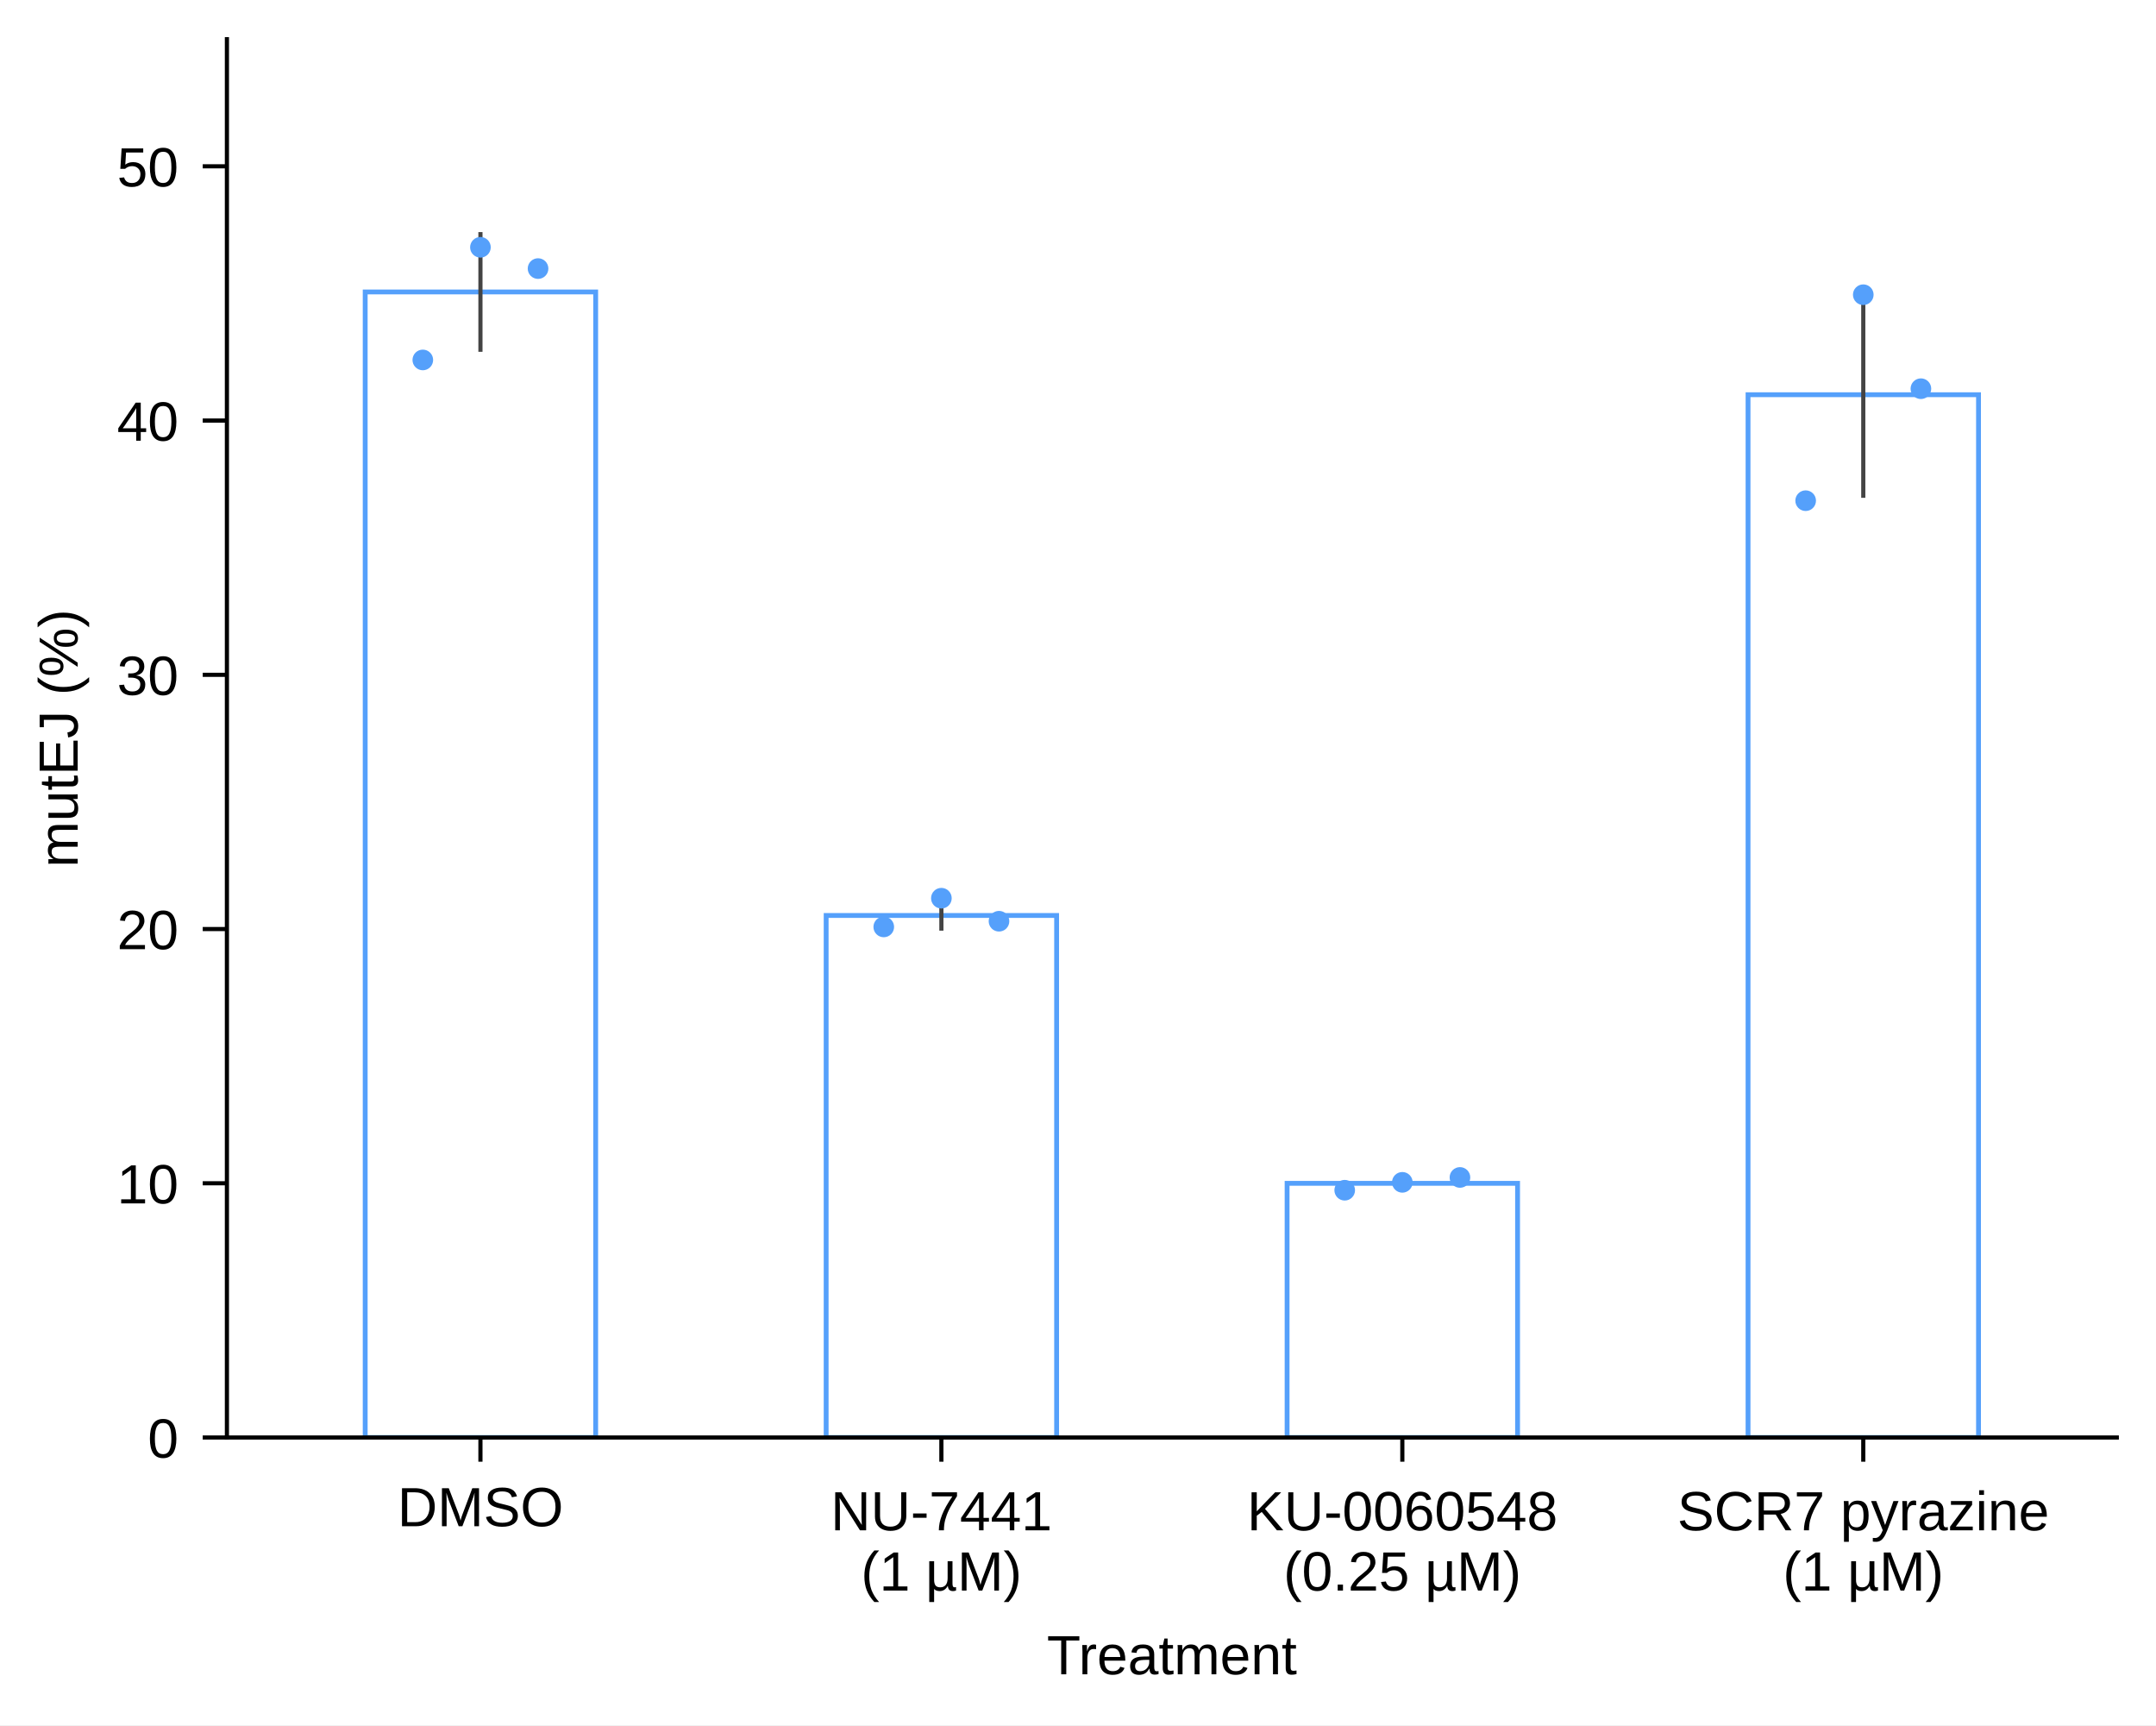
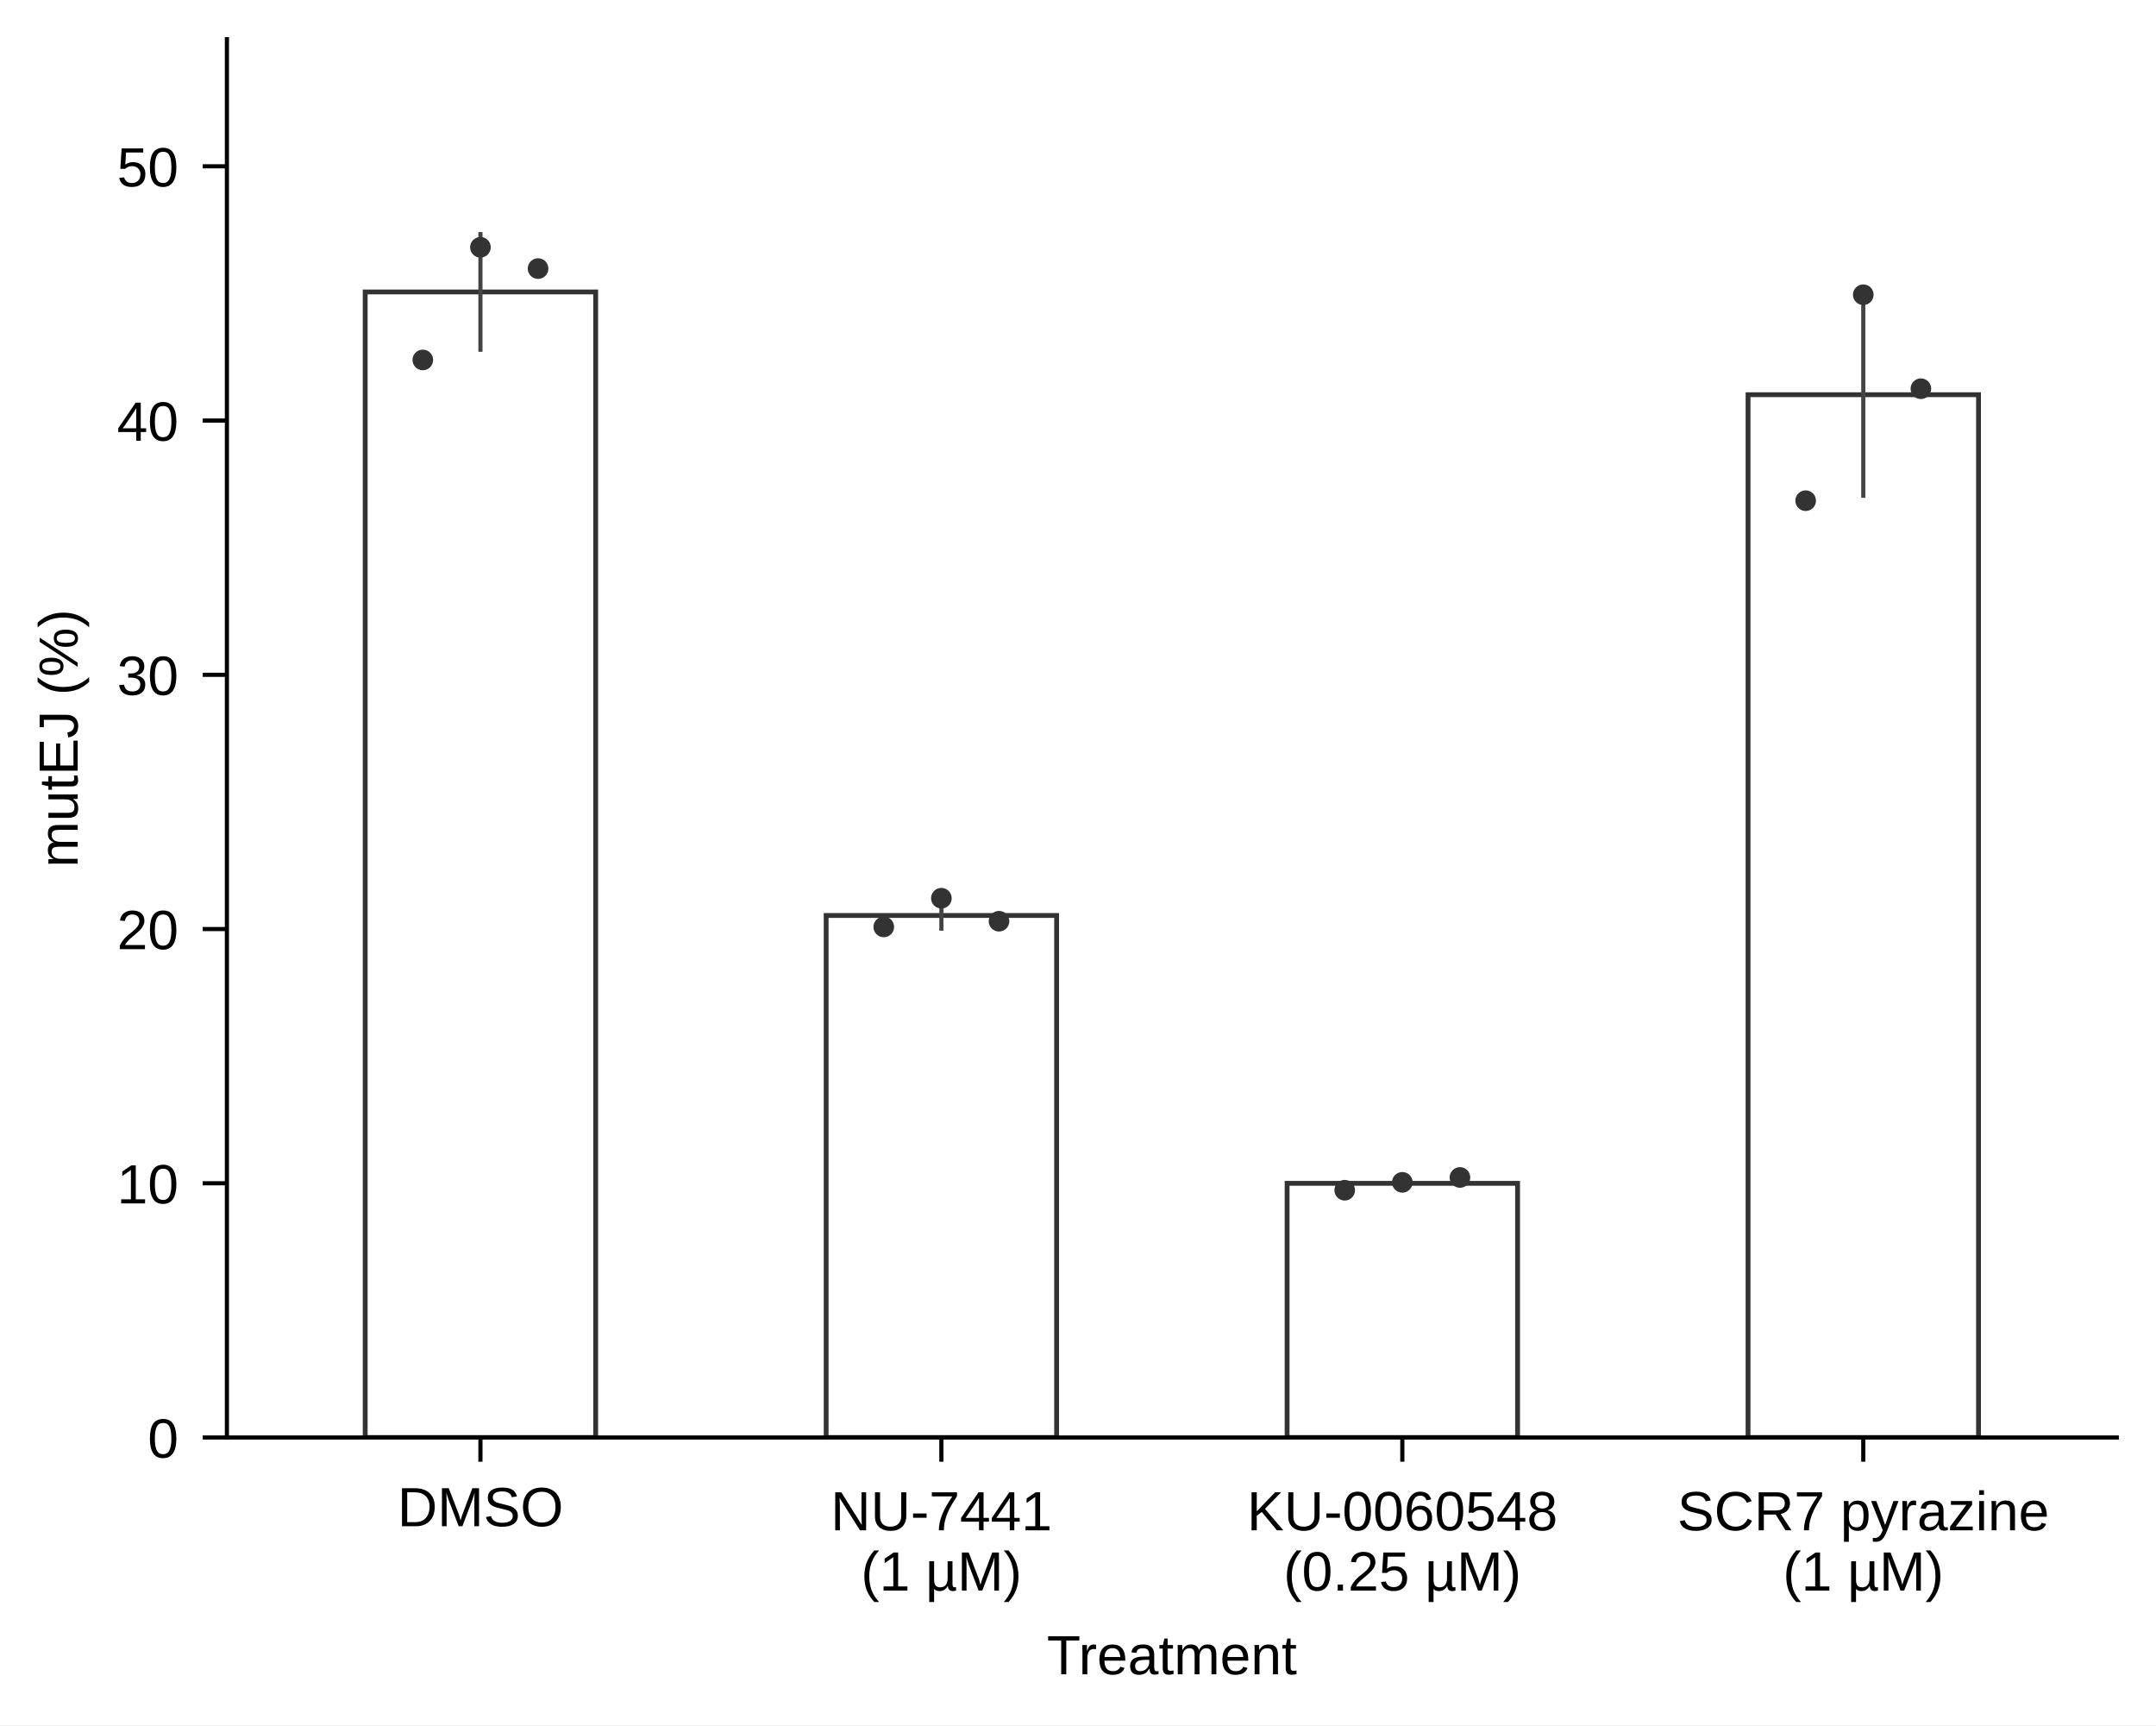
<svg xmlns="http://www.w3.org/2000/svg" xmlns:xlink="http://www.w3.org/1999/xlink" width="311.811pt" height="249.449pt" viewBox="0 0 311.811 249.449" version="1.1">
  <defs>
    <style type="text/css">*{stroke-linejoin: round; stroke-linecap: butt}</style>
  </defs>
  <g id="figure_1">
    <g id="patch_1">
      <path d="M 0 249.449  L 311.811 249.449  L 311.811 0  L 0 0  z " style="fill: #ffffff" />
    </g>
    <g id="easyviz-axes-c733e892ae73784e">
      <g id="patch_2">
        <path d="M 32.817 207.858  L 306.142 207.858  L 306.142 5.669  L 32.817 5.669  z " style="fill: #ffffff" />
      </g>
      <g id="matplotlib.axis_1">
        <g id="xtick_1">
          <g id="easyviz-axis-tick-55fa9a7ca5a5ee6b">
            <defs>
              <path id="m4a1f4d3a17" d="M 0 0  L 0 3.5  " style="stroke: #000000; stroke-width: 0.6" />
            </defs>
            <g>
              <use xlink:href="#m4a1f4d3a17" x="69.483" y="207.858" style="stroke: #000000; stroke-width: 0.6" />
            </g>
          </g>
          <g id="easyviz-tick-label-5d983dcecf828e06">
            <text style="font-size: 8px; font-family: 'Arial'; text-anchor: middle" x="69.483" y="220.686" transform="rotate(-0 69.4826 220.6864)">DMSO</text>
          </g>
        </g>
        <g id="xtick_2">
          <g id="easyviz-axis-tick-d2f9de54ec255438">
            <g>
              <use xlink:href="#m4a1f4d3a17" x="136.147" y="207.858" style="stroke: #000000; stroke-width: 0.6" />
            </g>
          </g>
          <g id="easyviz-tick-label-92ea1202889afa8b">
            <text style="font-size: 8px; font-family: 'Arial'" transform="translate(120.1403 221.2815)">NU-7441</text>
            <text style="font-size: 8px; font-family: 'Arial'" transform="translate(124.5109 229.9885)">(1 µM)</text>
          </g>
        </g>
        <g id="xtick_3">
          <g id="easyviz-axis-tick-a369cdb522813c9c">
            <g>
              <use xlink:href="#m4a1f4d3a17" x="202.812" y="207.858" style="stroke: #000000; stroke-width: 0.6" />
            </g>
          </g>
          <g id="easyviz-tick-label-b281a5203f58abf3">
            <text style="font-size: 8px; font-family: 'Arial'" transform="translate(180.3523 221.2815)">KU-0060548</text>
            <text style="font-size: 8px; font-family: 'Arial'" transform="translate(185.6154 229.9885)">(0.25 µM)</text>
          </g>
        </g>
        <g id="xtick_4">
          <g id="easyviz-axis-tick-8e9950117fc321fa">
            <g>
              <use xlink:href="#m4a1f4d3a17" x="269.476" y="207.858" style="stroke: #000000; stroke-width: 0.6" />
            </g>
          </g>
          <g id="easyviz-tick-label-865985a3371cdbf9">
            <text style="font-size: 8px; font-family: 'Arial'" transform="translate(242.5769 221.2815)">SCR7 pyrazine</text>
            <text style="font-size: 8px; font-family: 'Arial'" transform="translate(257.84 229.9887)">(1 µM)</text>
          </g>
        </g>
        <g id="easyviz-axis-label-ffb0bed284770937">
          <text style="font-size: 8px; font-family: 'Arial'; text-anchor: middle" x="169.479" y="242.096" transform="rotate(-0 169.4794 242.0962)">Treatment</text>
        </g>
      </g>
      <g id="matplotlib.axis_2">
        <g id="ytick_1">
          <g id="easyviz-axis-tick-8e1c294e3379762a">
            <defs>
              <path id="me4ba3097ba" d="M 0 0  L -3.5 0  " style="stroke: #000000; stroke-width: 0.6" />
            </defs>
            <g>
              <use xlink:href="#me4ba3097ba" x="32.817" y="207.858" style="stroke: #000000; stroke-width: 0.6" />
            </g>
          </g>
          <g id="easyviz-tick-label-57febe4cb684f4bd">
            <text style="font-size: 8px; font-family: 'Arial'; text-anchor: end" x="25.817" y="210.77" transform="rotate(-0 25.8171 210.7698)">0</text>
          </g>
        </g>
        <g id="ytick_2">
          <g id="easyviz-axis-tick-63bf692f9cee0146">
            <g>
              <use xlink:href="#me4ba3097ba" x="32.817" y="171.096" style="stroke: #000000; stroke-width: 0.6" />
            </g>
          </g>
          <g id="easyviz-tick-label-2b892f5599040a30">
            <text style="font-size: 8px; font-family: 'Arial'; text-anchor: end" x="25.817" y="174.008" transform="rotate(-0 25.8171 174.0082)">10</text>
          </g>
        </g>
        <g id="ytick_3">
          <g id="easyviz-axis-tick-3a52d5e291e51e71">
            <g>
              <use xlink:href="#me4ba3097ba" x="32.817" y="134.335" style="stroke: #000000; stroke-width: 0.6" />
            </g>
          </g>
          <g id="easyviz-tick-label-85679d703310217d">
            <text style="font-size: 8px; font-family: 'Arial'; text-anchor: end" x="25.817" y="137.247" transform="rotate(-0 25.8171 137.2467)">20</text>
          </g>
        </g>
        <g id="ytick_4">
          <g id="easyviz-axis-tick-2fe6a3a8cb75ab11">
            <g>
              <use xlink:href="#me4ba3097ba" x="32.817" y="97.573" style="stroke: #000000; stroke-width: 0.6" />
            </g>
          </g>
          <g id="easyviz-tick-label-d81333f4e0a767cc">
            <text style="font-size: 8px; font-family: 'Arial'; text-anchor: end" x="25.817" y="100.485" transform="rotate(-0 25.8171 100.4852)">30</text>
          </g>
        </g>
        <g id="ytick_5">
          <g id="easyviz-axis-tick-784e1e9096d34f11">
            <g>
              <use xlink:href="#me4ba3097ba" x="32.817" y="60.812" style="stroke: #000000; stroke-width: 0.6" />
            </g>
          </g>
          <g id="easyviz-tick-label-d7a361502c12ed61">
            <text style="font-size: 8px; font-family: 'Arial'; text-anchor: end" x="25.817" y="63.724" transform="rotate(-0 25.8171 63.72368)">40</text>
          </g>
        </g>
        <g id="ytick_6">
          <g id="easyviz-axis-tick-7173dfe7cd0e6657">
            <g>
              <use xlink:href="#me4ba3097ba" x="32.817" y="24.05" style="stroke: #000000; stroke-width: 0.6" />
            </g>
          </g>
          <g id="easyviz-tick-label-354bd4a838c514c5">
            <text style="font-size: 8px; font-family: 'Arial'; text-anchor: end" x="25.817" y="26.962" transform="rotate(-0 25.8171 26.96216)">50</text>
          </g>
        </g>
        <g id="easyviz-axis-label-5f702097b13456c5">
          <text style="font-size: 8px; font-family: 'Arial'; text-anchor: middle" x="11.236" y="106.763" transform="rotate(-90 11.23585 106.7635)">mutEJ (%)</text>
        </g>
      </g>
      <g id="easyviz-bar-1">
-         <path d="M 52.816 207.858  L 86.149 207.858  L 86.149 42.213  L 52.816 42.213  L 52.816 207.858  z " clip-path="url(#p88955fa682)" style="fill: none; stroke: #55a0fb; stroke-width: 0.7; stroke-linejoin: miter" />
+         <path d="M 52.816 207.858  L 86.149 207.858  L 86.149 42.213  L 52.816 42.213  L 52.816 207.858  z " clip-path="url(#p88955fa682)" style="fill: none; stroke: #333333; stroke-width: 0.7; stroke-linejoin: miter" />
      </g>
      <g id="easyviz-bar-2">
-         <path d="M 119.481 207.858  L 152.813 207.858  L 152.813 132.371  L 119.481 132.371  L 119.481 207.858  z " clip-path="url(#p88955fa682)" style="fill: none; stroke: #55a0fb; stroke-width: 0.7; stroke-linejoin: miter" />
+         <path d="M 119.481 207.858  L 152.813 207.858  L 152.813 132.371  L 119.481 132.371  L 119.481 207.858  z " clip-path="url(#p88955fa682)" style="fill: none; stroke: #333333; stroke-width: 0.7; stroke-linejoin: miter" />
      </g>
      <g id="easyviz-bar-3">
-         <path d="M 186.146 207.858  L 219.478 207.858  L 219.478 171.106  L 186.146 171.106  L 186.146 207.858  z " clip-path="url(#p88955fa682)" style="fill: none; stroke: #55a0fb; stroke-width: 0.7; stroke-linejoin: miter" />
+         <path d="M 186.146 207.858  L 219.478 207.858  L 219.478 171.106  L 186.146 171.106  L 186.146 207.858  z " clip-path="url(#p88955fa682)" style="fill: none; stroke: #333333; stroke-width: 0.7; stroke-linejoin: miter" />
      </g>
      <g id="easyviz-bar-4">
-         <path d="M 252.81 207.858  L 286.142 207.858  L 286.142 57.072  L 252.81 57.072  L 252.81 207.858  z " clip-path="url(#p88955fa682)" style="fill: none; stroke: #55a0fb; stroke-width: 0.7; stroke-linejoin: miter" />
+         <path d="M 252.81 207.858  L 286.142 207.858  L 286.142 57.072  L 252.81 57.072  L 252.81 207.858  z " clip-path="url(#p88955fa682)" style="fill: none; stroke: #333333; stroke-width: 0.7; stroke-linejoin: miter" />
      </g>
      <g id="easyviz-axis-line-a25b05ec84419760">
        <path d="M 32.817 207.858  L 32.817 5.669  " style="fill: none; stroke: #000000; stroke-width: 0.6; stroke-linejoin: miter; stroke-linecap: square" />
      </g>
      <g id="easyviz-axis-line-583586e852f58ad3">
        <path d="M 32.817 207.858  L 306.142 207.858  " style="fill: none; stroke: #000000; stroke-width: 0.6; stroke-linejoin: miter; stroke-linecap: square" />
      </g>
      <g id="easyviz-sd-1">
        <path d="M 69.483 50.867  L 69.483 33.559  " clip-path="url(#p88955fa682)" style="fill: none; stroke: #444444; stroke-width: 0.6" />
      </g>
      <g id="easyviz-sd-2">
        <path d="M 136.147 134.568  L 136.147 130.173  " clip-path="url(#p88955fa682)" style="fill: none; stroke: #444444; stroke-width: 0.6" />
      </g>
      <g id="easyviz-sd-3">
        <path d="M 202.812 172.038  L 202.812 170.174  " clip-path="url(#p88955fa682)" style="fill: none; stroke: #444444; stroke-width: 0.6" />
      </g>
      <g id="easyviz-sd-4">
        <path d="M 269.476 71.982  L 269.476 42.162  " clip-path="url(#p88955fa682)" style="fill: none; stroke: #444444; stroke-width: 0.6" />
      </g>
      <g id="easyviz-observation-1">
-         <path d="M 61.15 53.54  C 61.545 53.54 61.925 53.382 62.205 53.102  C 62.485 52.822 62.642 52.443 62.642 52.047  C 62.642 51.651 62.485 51.271 62.205 50.991  C 61.925 50.711 61.545 50.554 61.15 50.554  C 60.754 50.554 60.374 50.711 60.094 50.991  C 59.814 51.271 59.657 51.651 59.657 52.047  C 59.657 52.443 59.814 52.822 60.094 53.102  C 60.374 53.382 60.754 53.54 61.15 53.54  z " clip-path="url(#p88955fa682)" style="fill: #55a0fb" />
+         <path d="M 61.15 53.54  C 61.545 53.54 61.925 53.382 62.205 53.102  C 62.485 52.822 62.642 52.443 62.642 52.047  C 62.642 51.651 62.485 51.271 62.205 50.991  C 61.925 50.711 61.545 50.554 61.15 50.554  C 60.754 50.554 60.374 50.711 60.094 50.991  C 59.814 51.271 59.657 51.651 59.657 52.047  C 59.657 52.443 59.814 52.822 60.094 53.102  C 60.374 53.382 60.754 53.54 61.15 53.54  z " clip-path="url(#p88955fa682)" style="fill: #333333" />
      </g>
      <g id="easyviz-observation-2">
-         <path d="M 69.483 37.25  C 69.878 37.25 70.258 37.092 70.538 36.812  C 70.818 36.532 70.975 36.153 70.975 35.757  C 70.975 35.361 70.818 34.981 70.538 34.701  C 70.258 34.421 69.878 34.264 69.483 34.264  C 69.087 34.264 68.707 34.421 68.427 34.701  C 68.147 34.981 67.99 35.361 67.99 35.757  C 67.99 36.153 68.147 36.532 68.427 36.812  C 68.707 37.092 69.087 37.25 69.483 37.25  z " clip-path="url(#p88955fa682)" style="fill: #55a0fb" />
+         <path d="M 69.483 37.25  C 69.878 37.25 70.258 37.092 70.538 36.812  C 70.818 36.532 70.975 36.153 70.975 35.757  C 70.975 35.361 70.818 34.981 70.538 34.701  C 70.258 34.421 69.878 34.264 69.483 34.264  C 69.087 34.264 68.707 34.421 68.427 34.701  C 68.147 34.981 67.99 35.361 67.99 35.757  C 67.99 36.153 68.147 36.532 68.427 36.812  C 68.707 37.092 69.087 37.25 69.483 37.25  z " clip-path="url(#p88955fa682)" style="fill: #333333" />
      </g>
      <g id="easyviz-observation-3">
-         <path d="M 77.816 40.328  C 78.212 40.328 78.591 40.171 78.871 39.891  C 79.151 39.611 79.308 39.232 79.308 38.836  C 79.308 38.44 79.151 38.06 78.871 37.78  C 78.591 37.5 78.212 37.343 77.816 37.343  C 77.42 37.343 77.04 37.5 76.76 37.78  C 76.48 38.06 76.323 38.44 76.323 38.836  C 76.323 39.232 76.48 39.611 76.76 39.891  C 77.04 40.171 77.42 40.328 77.816 40.328  z " clip-path="url(#p88955fa682)" style="fill: #55a0fb" />
+         <path d="M 77.816 40.328  C 78.212 40.328 78.591 40.171 78.871 39.891  C 79.151 39.611 79.308 39.232 79.308 38.836  C 79.308 38.44 79.151 38.06 78.871 37.78  C 78.591 37.5 78.212 37.343 77.816 37.343  C 77.42 37.343 77.04 37.5 76.76 37.78  C 76.48 38.06 76.323 38.44 76.323 38.836  C 76.323 39.232 76.48 39.611 76.76 39.891  C 77.04 40.171 77.42 40.328 77.816 40.328  z " clip-path="url(#p88955fa682)" style="fill: #333333" />
      </g>
      <g id="easyviz-observation-4">
-         <path d="M 127.814 135.521  C 128.21 135.521 128.59 135.364 128.87 135.084  C 129.15 134.804 129.307 134.424 129.307 134.028  C 129.307 133.633 129.15 133.253 128.87 132.973  C 128.59 132.693 128.21 132.536 127.814 132.536  C 127.418 132.536 127.038 132.693 126.759 132.973  C 126.479 133.253 126.321 133.633 126.321 134.028  C 126.321 134.424 126.479 134.804 126.759 135.084  C 127.038 135.364 127.418 135.521 127.814 135.521  z " clip-path="url(#p88955fa682)" style="fill: #55a0fb" />
+         <path d="M 127.814 135.521  C 128.21 135.521 128.59 135.364 128.87 135.084  C 129.15 134.804 129.307 134.424 129.307 134.028  C 129.307 133.633 129.15 133.253 128.87 132.973  C 128.59 132.693 128.21 132.536 127.814 132.536  C 127.418 132.536 127.038 132.693 126.759 132.973  C 126.479 133.253 126.321 133.633 126.321 134.028  C 126.321 134.424 126.479 134.804 126.759 135.084  C 127.038 135.364 127.418 135.521 127.814 135.521  z " clip-path="url(#p88955fa682)" style="fill: #333333" />
      </g>
      <g id="easyviz-observation-5">
-         <path d="M 136.147 131.371  C 136.543 131.371 136.923 131.214 137.203 130.934  C 137.483 130.654 137.64 130.274 137.64 129.878  C 137.64 129.483 137.483 129.103 137.203 128.823  C 136.923 128.543 136.543 128.386 136.147 128.386  C 135.751 128.386 135.372 128.543 135.092 128.823  C 134.812 129.103 134.654 129.483 134.654 129.878  C 134.654 130.274 134.812 130.654 135.092 130.934  C 135.372 131.214 135.751 131.371 136.147 131.371  z " clip-path="url(#p88955fa682)" style="fill: #55a0fb" />
+         <path d="M 136.147 131.371  C 136.543 131.371 136.923 131.214 137.203 130.934  C 137.483 130.654 137.64 130.274 137.64 129.878  C 137.64 129.483 137.483 129.103 137.203 128.823  C 136.923 128.543 136.543 128.386 136.147 128.386  C 135.751 128.386 135.372 128.543 135.092 128.823  C 134.812 129.103 134.654 129.483 134.654 129.878  C 134.654 130.274 134.812 130.654 135.092 130.934  C 135.372 131.214 135.751 131.371 136.147 131.371  z " clip-path="url(#p88955fa682)" style="fill: #333333" />
      </g>
      <g id="easyviz-observation-6">
-         <path d="M 144.48 134.698  C 144.876 134.698 145.256 134.541 145.536 134.261  C 145.816 133.981 145.973 133.601 145.973 133.205  C 145.973 132.809 145.816 132.43 145.536 132.15  C 145.256 131.87 144.876 131.713 144.48 131.713  C 144.084 131.713 143.705 131.87 143.425 132.15  C 143.145 132.43 142.988 132.809 142.988 133.205  C 142.988 133.601 143.145 133.981 143.425 134.261  C 143.705 134.541 144.084 134.698 144.48 134.698  z " clip-path="url(#p88955fa682)" style="fill: #55a0fb" />
+         <path d="M 144.48 134.698  C 144.876 134.698 145.256 134.541 145.536 134.261  C 145.816 133.981 145.973 133.601 145.973 133.205  C 145.973 132.809 145.816 132.43 145.536 132.15  C 145.256 131.87 144.876 131.713 144.48 131.713  C 144.084 131.713 143.705 131.87 143.425 132.15  C 143.145 132.43 142.988 132.809 142.988 133.205  C 142.988 133.601 143.145 133.981 143.425 134.261  C 143.705 134.541 144.084 134.698 144.48 134.698  z " clip-path="url(#p88955fa682)" style="fill: #333333" />
      </g>
      <g id="easyviz-observation-7">
-         <path d="M 194.479 173.595  C 194.874 173.595 195.254 173.437 195.534 173.157  C 195.814 172.877 195.971 172.498 195.971 172.102  C 195.971 171.706 195.814 171.326 195.534 171.046  C 195.254 170.766 194.874 170.609 194.479 170.609  C 194.083 170.609 193.703 170.766 193.423 171.046  C 193.143 171.326 192.986 171.706 192.986 172.102  C 192.986 172.498 193.143 172.877 193.423 173.157  C 193.703 173.437 194.083 173.595 194.479 173.595  z " clip-path="url(#p88955fa682)" style="fill: #55a0fb" />
+         <path d="M 194.479 173.595  C 194.874 173.595 195.254 173.437 195.534 173.157  C 195.814 172.877 195.971 172.498 195.971 172.102  C 195.971 171.706 195.814 171.326 195.534 171.046  C 195.254 170.766 194.874 170.609 194.479 170.609  C 194.083 170.609 193.703 170.766 193.423 171.046  C 193.143 171.326 192.986 171.706 192.986 172.102  C 192.986 172.498 193.143 172.877 193.423 173.157  C 193.703 173.437 194.083 173.595 194.479 173.595  z " clip-path="url(#p88955fa682)" style="fill: #333333" />
      </g>
      <g id="easyviz-observation-8">
-         <path d="M 202.812 172.455  C 203.208 172.455 203.587 172.297 203.867 172.017  C 204.147 171.737 204.304 171.358 204.304 170.962  C 204.304 170.566 204.147 170.186 203.867 169.906  C 203.587 169.626 203.208 169.469 202.812 169.469  C 202.416 169.469 202.036 169.626 201.756 169.906  C 201.476 170.186 201.319 170.566 201.319 170.962  C 201.319 171.358 201.476 171.737 201.756 172.017  C 202.036 172.297 202.416 172.455 202.812 172.455  z " clip-path="url(#p88955fa682)" style="fill: #55a0fb" />
+         <path d="M 202.812 172.455  C 203.208 172.455 203.587 172.297 203.867 172.017  C 204.147 171.737 204.304 171.358 204.304 170.962  C 204.304 170.566 204.147 170.186 203.867 169.906  C 203.587 169.626 203.208 169.469 202.812 169.469  C 202.416 169.469 202.036 169.626 201.756 169.906  C 201.476 170.186 201.319 170.566 201.319 170.962  C 201.319 171.358 201.476 171.737 201.756 172.017  C 202.036 172.297 202.416 172.455 202.812 172.455  z " clip-path="url(#p88955fa682)" style="fill: #333333" />
      </g>
      <g id="easyviz-observation-9">
-         <path d="M 211.145 171.748  C 211.541 171.748 211.92 171.59 212.2 171.31  C 212.48 171.03 212.637 170.651 212.637 170.255  C 212.637 169.859 212.48 169.479 212.2 169.199  C 211.92 168.919 211.541 168.762 211.145 168.762  C 210.749 168.762 210.369 168.919 210.089 169.199  C 209.809 169.479 209.652 169.859 209.652 170.255  C 209.652 170.651 209.809 171.03 210.089 171.31  C 210.369 171.59 210.749 171.748 211.145 171.748  z " clip-path="url(#p88955fa682)" style="fill: #55a0fb" />
+         <path d="M 211.145 171.748  C 211.541 171.748 211.92 171.59 212.2 171.31  C 212.48 171.03 212.637 170.651 212.637 170.255  C 212.637 169.859 212.48 169.479 212.2 169.199  C 211.92 168.919 211.541 168.762 211.145 168.762  C 210.749 168.762 210.369 168.919 210.089 169.199  C 209.809 169.479 209.652 169.859 209.652 170.255  C 209.652 170.651 209.809 171.03 210.089 171.31  C 210.369 171.59 210.749 171.748 211.145 171.748  z " clip-path="url(#p88955fa682)" style="fill: #333333" />
      </g>
      <g id="easyviz-observation-10">
-         <path d="M 261.143 73.89  C 261.539 73.89 261.919 73.733 262.199 73.453  C 262.479 73.173 262.636 72.793 262.636 72.397  C 262.636 72.001 262.479 71.622 262.199 71.342  C 261.919 71.062 261.539 70.905 261.143 70.905  C 260.747 70.905 260.368 71.062 260.088 71.342  C 259.808 71.622 259.65 72.001 259.65 72.397  C 259.65 72.793 259.808 73.173 260.088 73.453  C 260.368 73.733 260.747 73.89 261.143 73.89  z " clip-path="url(#p88955fa682)" style="fill: #55a0fb" />
+         <path d="M 261.143 73.89  C 261.539 73.89 261.919 73.733 262.199 73.453  C 262.479 73.173 262.636 72.793 262.636 72.397  C 262.636 72.001 262.479 71.622 262.199 71.342  C 261.919 71.062 261.539 70.905 261.143 70.905  C 260.747 70.905 260.368 71.062 260.088 71.342  C 259.808 71.622 259.65 72.001 259.65 72.397  C 259.65 72.793 259.808 73.173 260.088 73.453  C 260.368 73.733 260.747 73.89 261.143 73.89  z " clip-path="url(#p88955fa682)" style="fill: #333333" />
      </g>
      <g id="easyviz-observation-11">
-         <path d="M 269.476 44.108  C 269.872 44.108 270.252 43.95 270.532 43.67  C 270.812 43.39 270.969 43.011 270.969 42.615  C 270.969 42.219 270.812 41.839 270.532 41.559  C 270.252 41.279 269.872 41.122 269.476 41.122  C 269.08 41.122 268.701 41.279 268.421 41.559  C 268.141 41.839 267.984 42.219 267.984 42.615  C 267.984 43.011 268.141 43.39 268.421 43.67  C 268.701 43.95 269.08 44.108 269.476 44.108  z " clip-path="url(#p88955fa682)" style="fill: #55a0fb" />
+         <path d="M 269.476 44.108  C 269.872 44.108 270.252 43.95 270.532 43.67  C 270.812 43.39 270.969 43.011 270.969 42.615  C 270.969 42.219 270.812 41.839 270.532 41.559  C 270.252 41.279 269.872 41.122 269.476 41.122  C 269.08 41.122 268.701 41.279 268.421 41.559  C 268.141 41.839 267.984 42.219 267.984 42.615  C 267.984 43.011 268.141 43.39 268.421 43.67  C 268.701 43.95 269.08 44.108 269.476 44.108  z " clip-path="url(#p88955fa682)" style="fill: #333333" />
      </g>
      <g id="easyviz-observation-12">
-         <path d="M 277.809 57.698  C 278.205 57.698 278.585 57.54 278.865 57.26  C 279.145 56.981 279.302 56.601 279.302 56.205  C 279.302 55.809 279.145 55.429 278.865 55.149  C 278.585 54.87 278.205 54.712 277.809 54.712  C 277.413 54.712 277.034 54.87 276.754 55.149  C 276.474 55.429 276.317 55.809 276.317 56.205  C 276.317 56.601 276.474 56.981 276.754 57.26  C 277.034 57.54 277.413 57.698 277.809 57.698  z " clip-path="url(#p88955fa682)" style="fill: #55a0fb" />
+         <path d="M 277.809 57.698  C 278.205 57.698 278.585 57.54 278.865 57.26  C 279.145 56.981 279.302 56.601 279.302 56.205  C 279.302 55.809 279.145 55.429 278.865 55.149  C 278.585 54.87 278.205 54.712 277.809 54.712  C 277.413 54.712 277.034 54.87 276.754 55.149  C 276.474 55.429 276.317 55.809 276.317 56.205  C 276.317 56.601 276.474 56.981 276.754 57.26  C 277.034 57.54 277.413 57.698 277.809 57.698  z " clip-path="url(#p88955fa682)" style="fill: #333333" />
      </g>
    </g>
  </g>
  <defs>
    <clipPath id="p88955fa682">
      <rect x="32.817" y="5.669" width="273.325" height="202.188" />
    </clipPath>
  </defs>
</svg>
